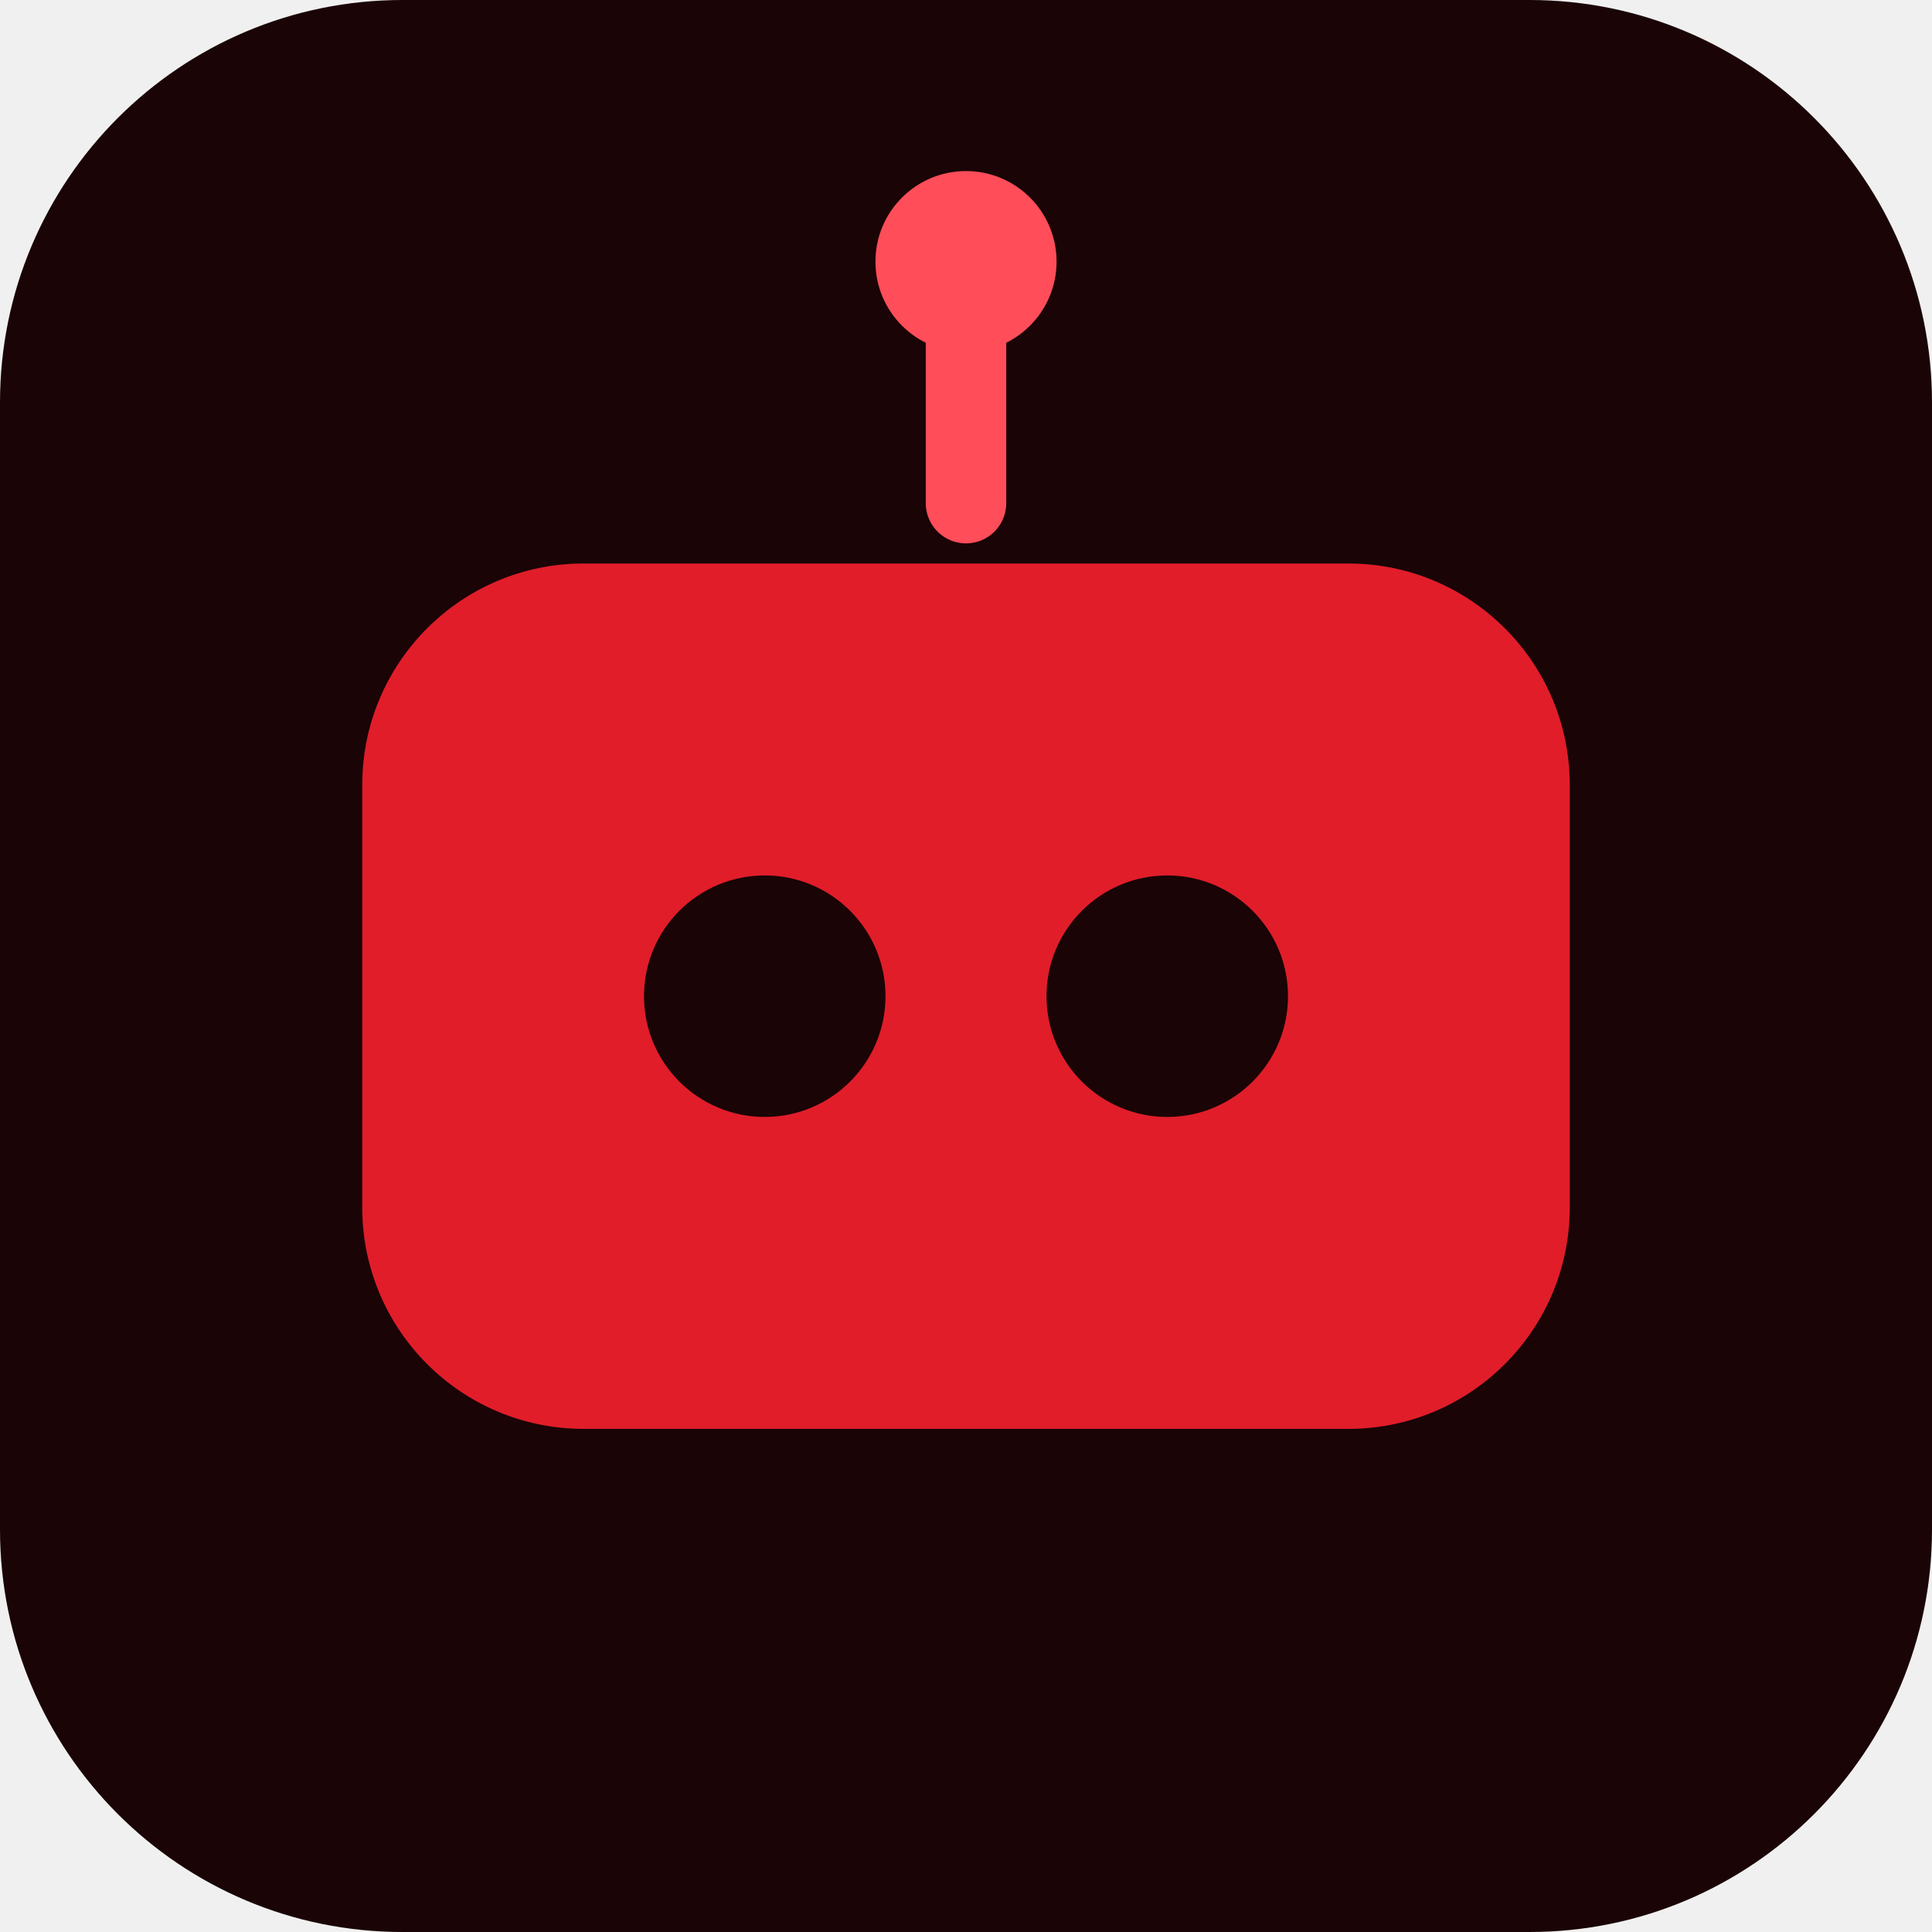
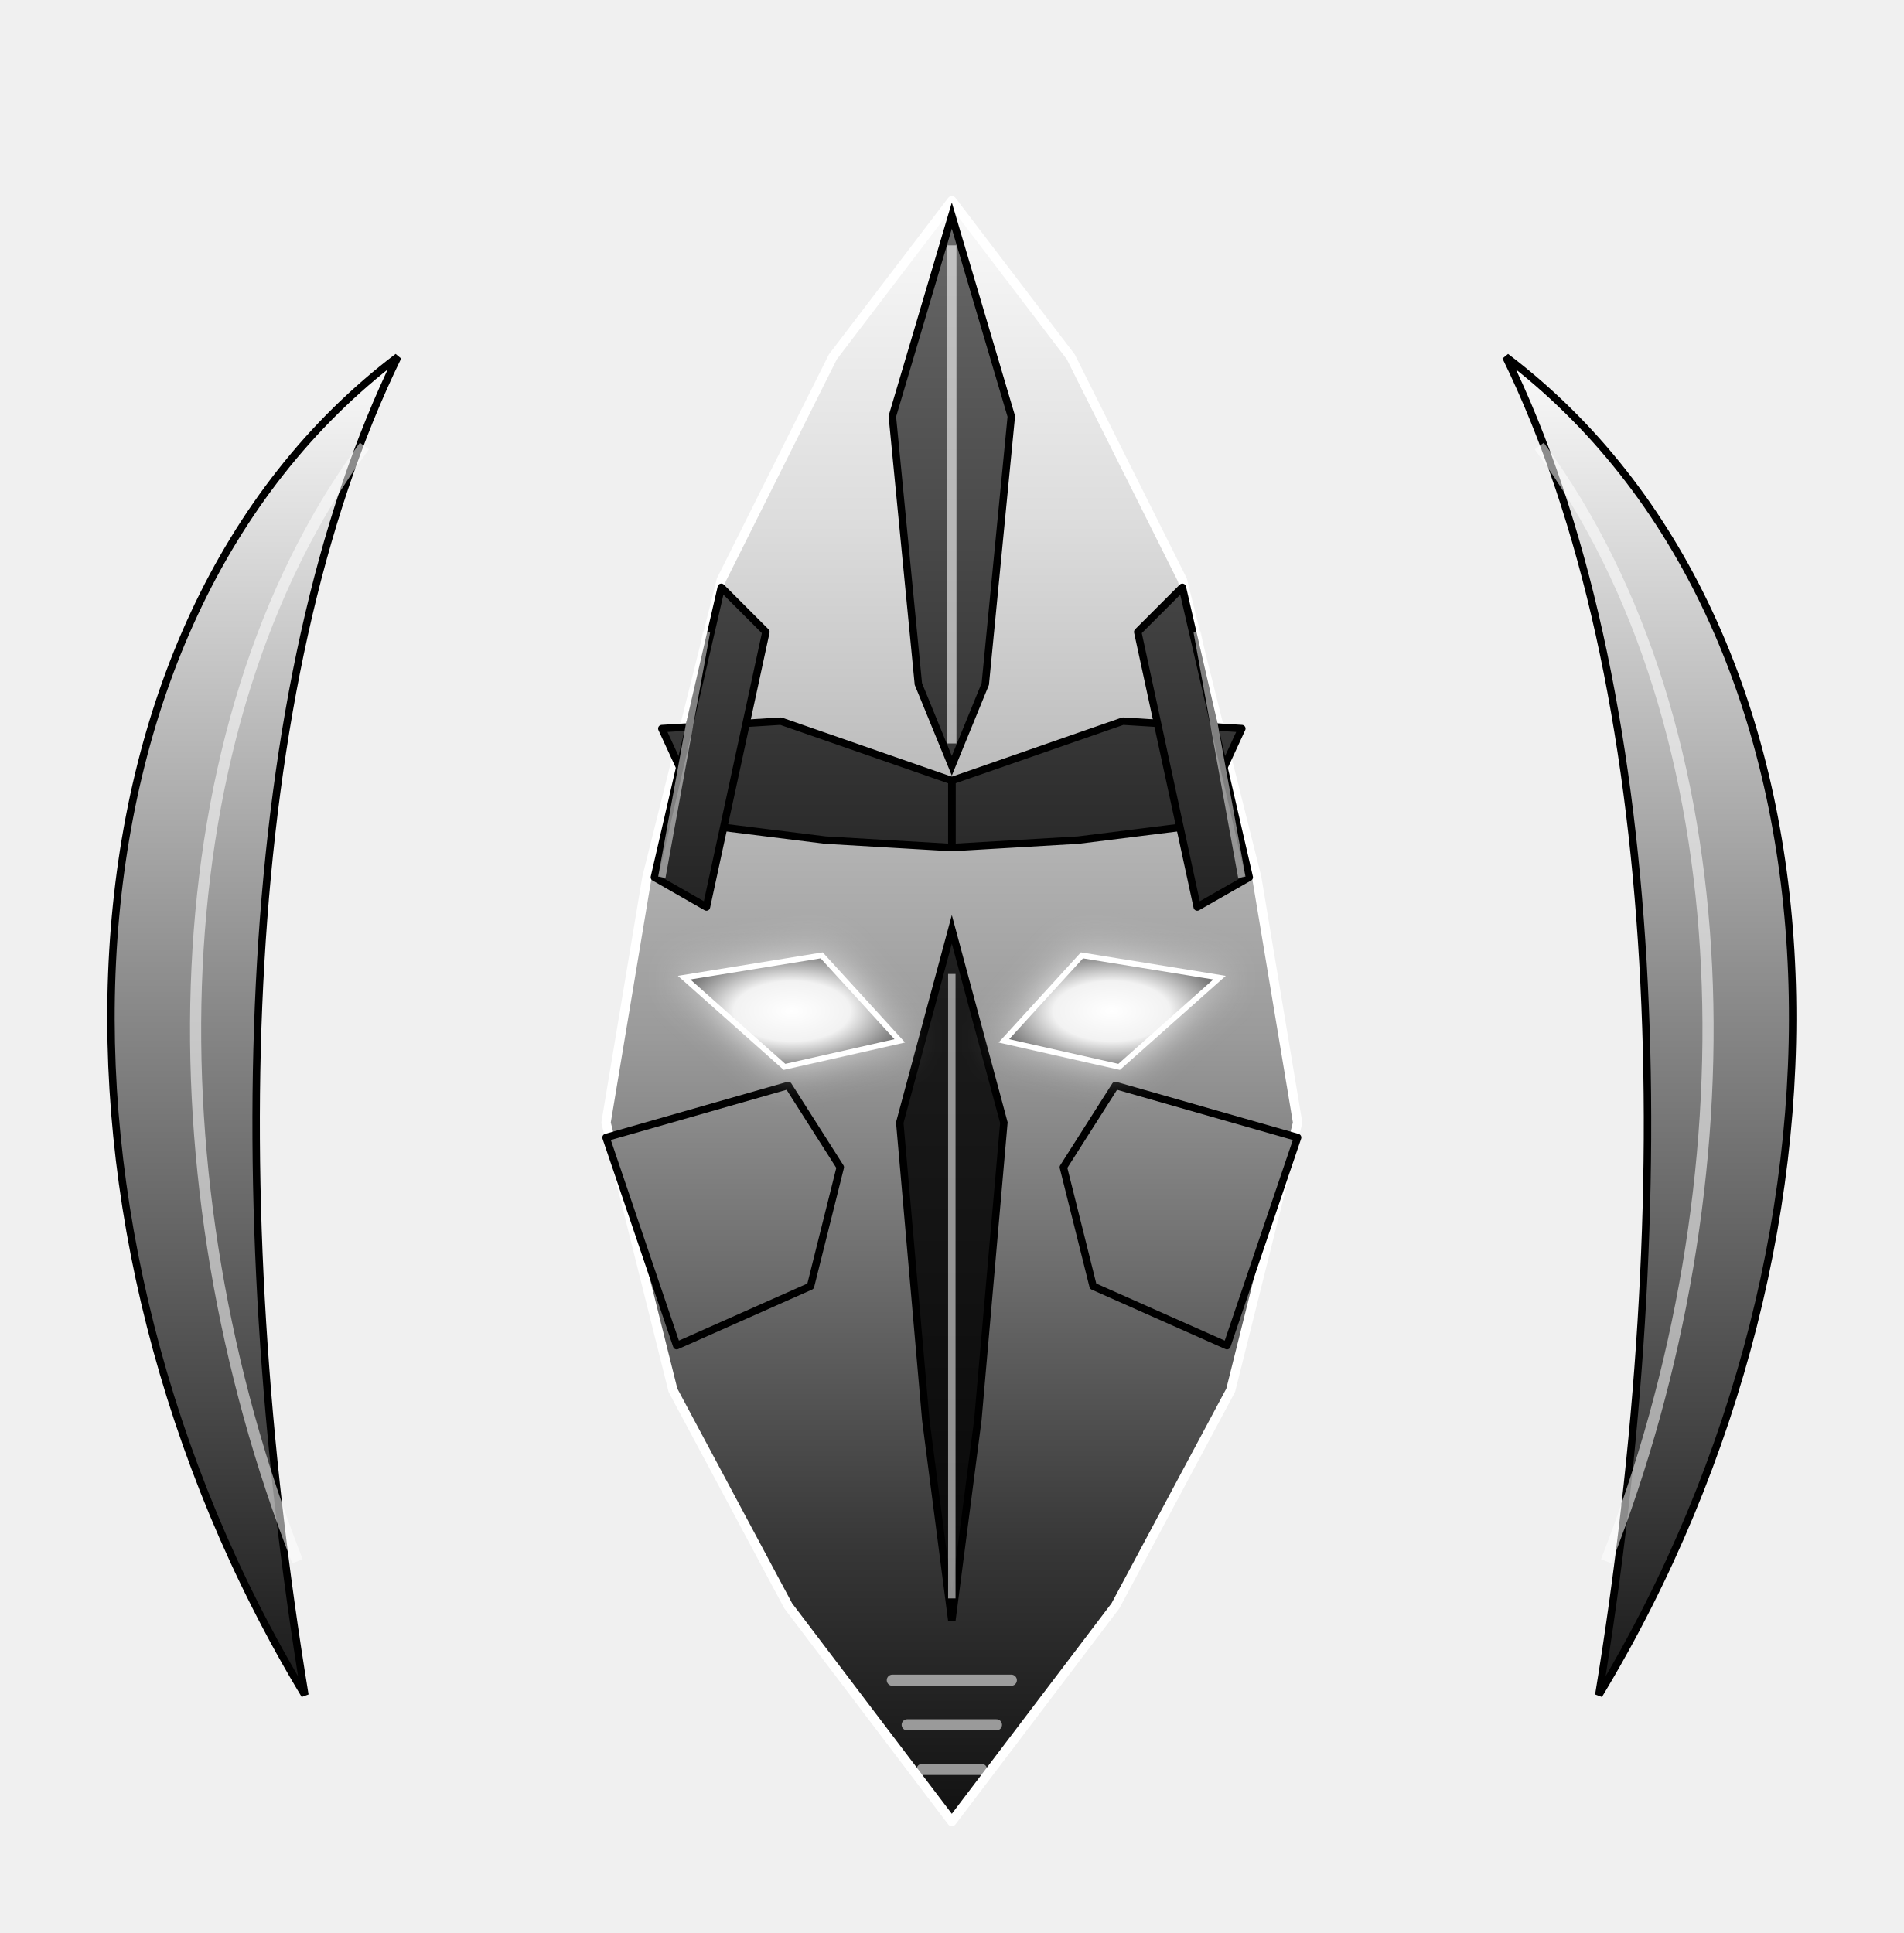
- <svg xmlns="http://www.w3.org/2000/svg" viewBox="0 0 192 192">
-   <rect width="192" height="192" rx="40" fill="#1a0405" />
-   <rect x="36" y="56" width="120" height="86" rx="22" fill="#e11d2a" />
-   <circle cx="76" cy="99" r="12" fill="#1a0405" />
-   <circle cx="116" cy="99" r="12" fill="#1a0405" />
-   <path d="M96 28v22" stroke="#ff4d5a" stroke-width="8" stroke-linecap="round" />
-   <circle cx="96" cy="26" r="9" fill="#ff4d5a" />
+ <svg xmlns="http://www.w3.org/2000/svg" viewBox="0 0 512 520" fill="none" role="img" aria-label="Ultron">
+   <defs>
+     <linearGradient id="uMetal" x1="256" y1="40" x2="256" y2="500" gradientUnits="userSpaceOnUse">
+       <stop offset="0" stop-color="#ffffff" />
+       <stop offset=".22" stop-color="#dcdcdc" />
+       <stop offset=".52" stop-color="#9a9a9a" />
+       <stop offset=".82" stop-color="#363636" />
+       <stop offset="1" stop-color="#0c0c0c" />
+     </linearGradient>
+     <linearGradient id="uDark" x1="256" y1="40" x2="256" y2="500" gradientUnits="userSpaceOnUse">
+       <stop offset="0" stop-color="#6f6f6f" />
+       <stop offset=".5" stop-color="#1b1b1b" />
+       <stop offset="1" stop-color="#000000" />
+     </linearGradient>
+     <linearGradient id="uBlade" x1="0" y1="90" x2="0" y2="470" gradientUnits="userSpaceOnUse">
+       <stop offset="0" stop-color="#ffffff" />
+       <stop offset=".45" stop-color="#8f8f8f" />
+       <stop offset="1" stop-color="#101010" />
+     </linearGradient>
+     <radialGradient id="uEye" cx=".5" cy=".5" r=".6">
+       <stop offset="0" stop-color="#ffffff" />
+       <stop offset=".45" stop-color="#f2f2f2" />
+       <stop offset="1" stop-color="#555555" />
+     </radialGradient>
+     <filter id="uGlow" x="-60%" y="-60%" width="220%" height="220%">
+       <feGaussianBlur stdDeviation="5" result="b" />
+       <feMerge>
+         <feMergeNode in="b" />
+         <feMergeNode in="SourceGraphic" />
+       </feMerge>
+     </filter>
+   </defs>
+   <g id="u-blades" stroke="#000" stroke-width="2">
+     <g id="u-blade-r">
+       <path d="M405 96 C500 168 506 330 430 456 C452 322 448 184 405 96 Z" fill="url(#uBlade)" />
+       <path d="M414 120 C470 196 472 318 432 420" stroke="#ffffff" stroke-width="3" fill="none" opacity=".55" />
+     </g>
+     <use href="#u-blade-r" transform="matrix(-1 0 0 1 512 0)" />
+   </g>
+   <path id="u-head" d="M256 54 L288 96 L318 156 L338 236 L349 302 L331 374 L300 432 L256 490 L212 432 L181 374 L163 302 L174 236 L194 156 L224 96 Z" fill="url(#uMetal)" stroke="#ffffff" stroke-width="2.5" stroke-linejoin="round" />
+   <g id="u-panels" stroke="#000" stroke-width="2" stroke-linejoin="round">
+     <g id="u-panels-r">
+       <path d="M256 210 L302 194 L334 196 L322 222 L290 226 L256 228 Z" fill="url(#uDark)" />
+       <path d="M300 292 L349 306 L330 362 L294 346 L286 314 Z" fill="url(#uMetal)" />
+       <path d="M318 158 L336 236 L322 244 L306 170 Z" fill="url(#uDark)" />
+       <path d="M322 170 L334 236" stroke="#ffffff" stroke-width="2" opacity=".5" />
+     </g>
+     <use href="#u-panels-r" transform="matrix(-1 0 0 1 512 0)" />
+   </g>
+   <path d="M256 58 L272 112 L265 184 L256 206 L247 184 L240 112 Z" fill="url(#uDark)" stroke="#000" stroke-width="2" />
+   <path d="M256 66 L256 200" stroke="#ffffff" stroke-width="2.5" opacity=".6" />
+   <path d="M256 250 L270 302 L263 382 L256 436 L249 382 L242 302 Z" fill="url(#uDark)" stroke="#000" stroke-width="2" />
+   <path d="M256 262 L256 430" stroke="#ffffff" stroke-width="2" opacity=".55" />
+   <g stroke="#ffffff" stroke-width="3" stroke-linecap="round" opacity=".55">
+     <path d="M240 452 L272 452" />
+     <path d="M244 464 L268 464" />
+     <path d="M248 476 L264 476" />
+   </g>
+   <g id="u-eyes" filter="url(#uGlow)">
+     <path id="u-eye-r" d="M270 280 L291 257 L328 263 L301 287 Z" fill="url(#uEye)" stroke="#ffffff" stroke-width="1.5" />
+     <use href="#u-eye-r" transform="matrix(-1 0 0 1 512 0)" />
+   </g>
</svg>
